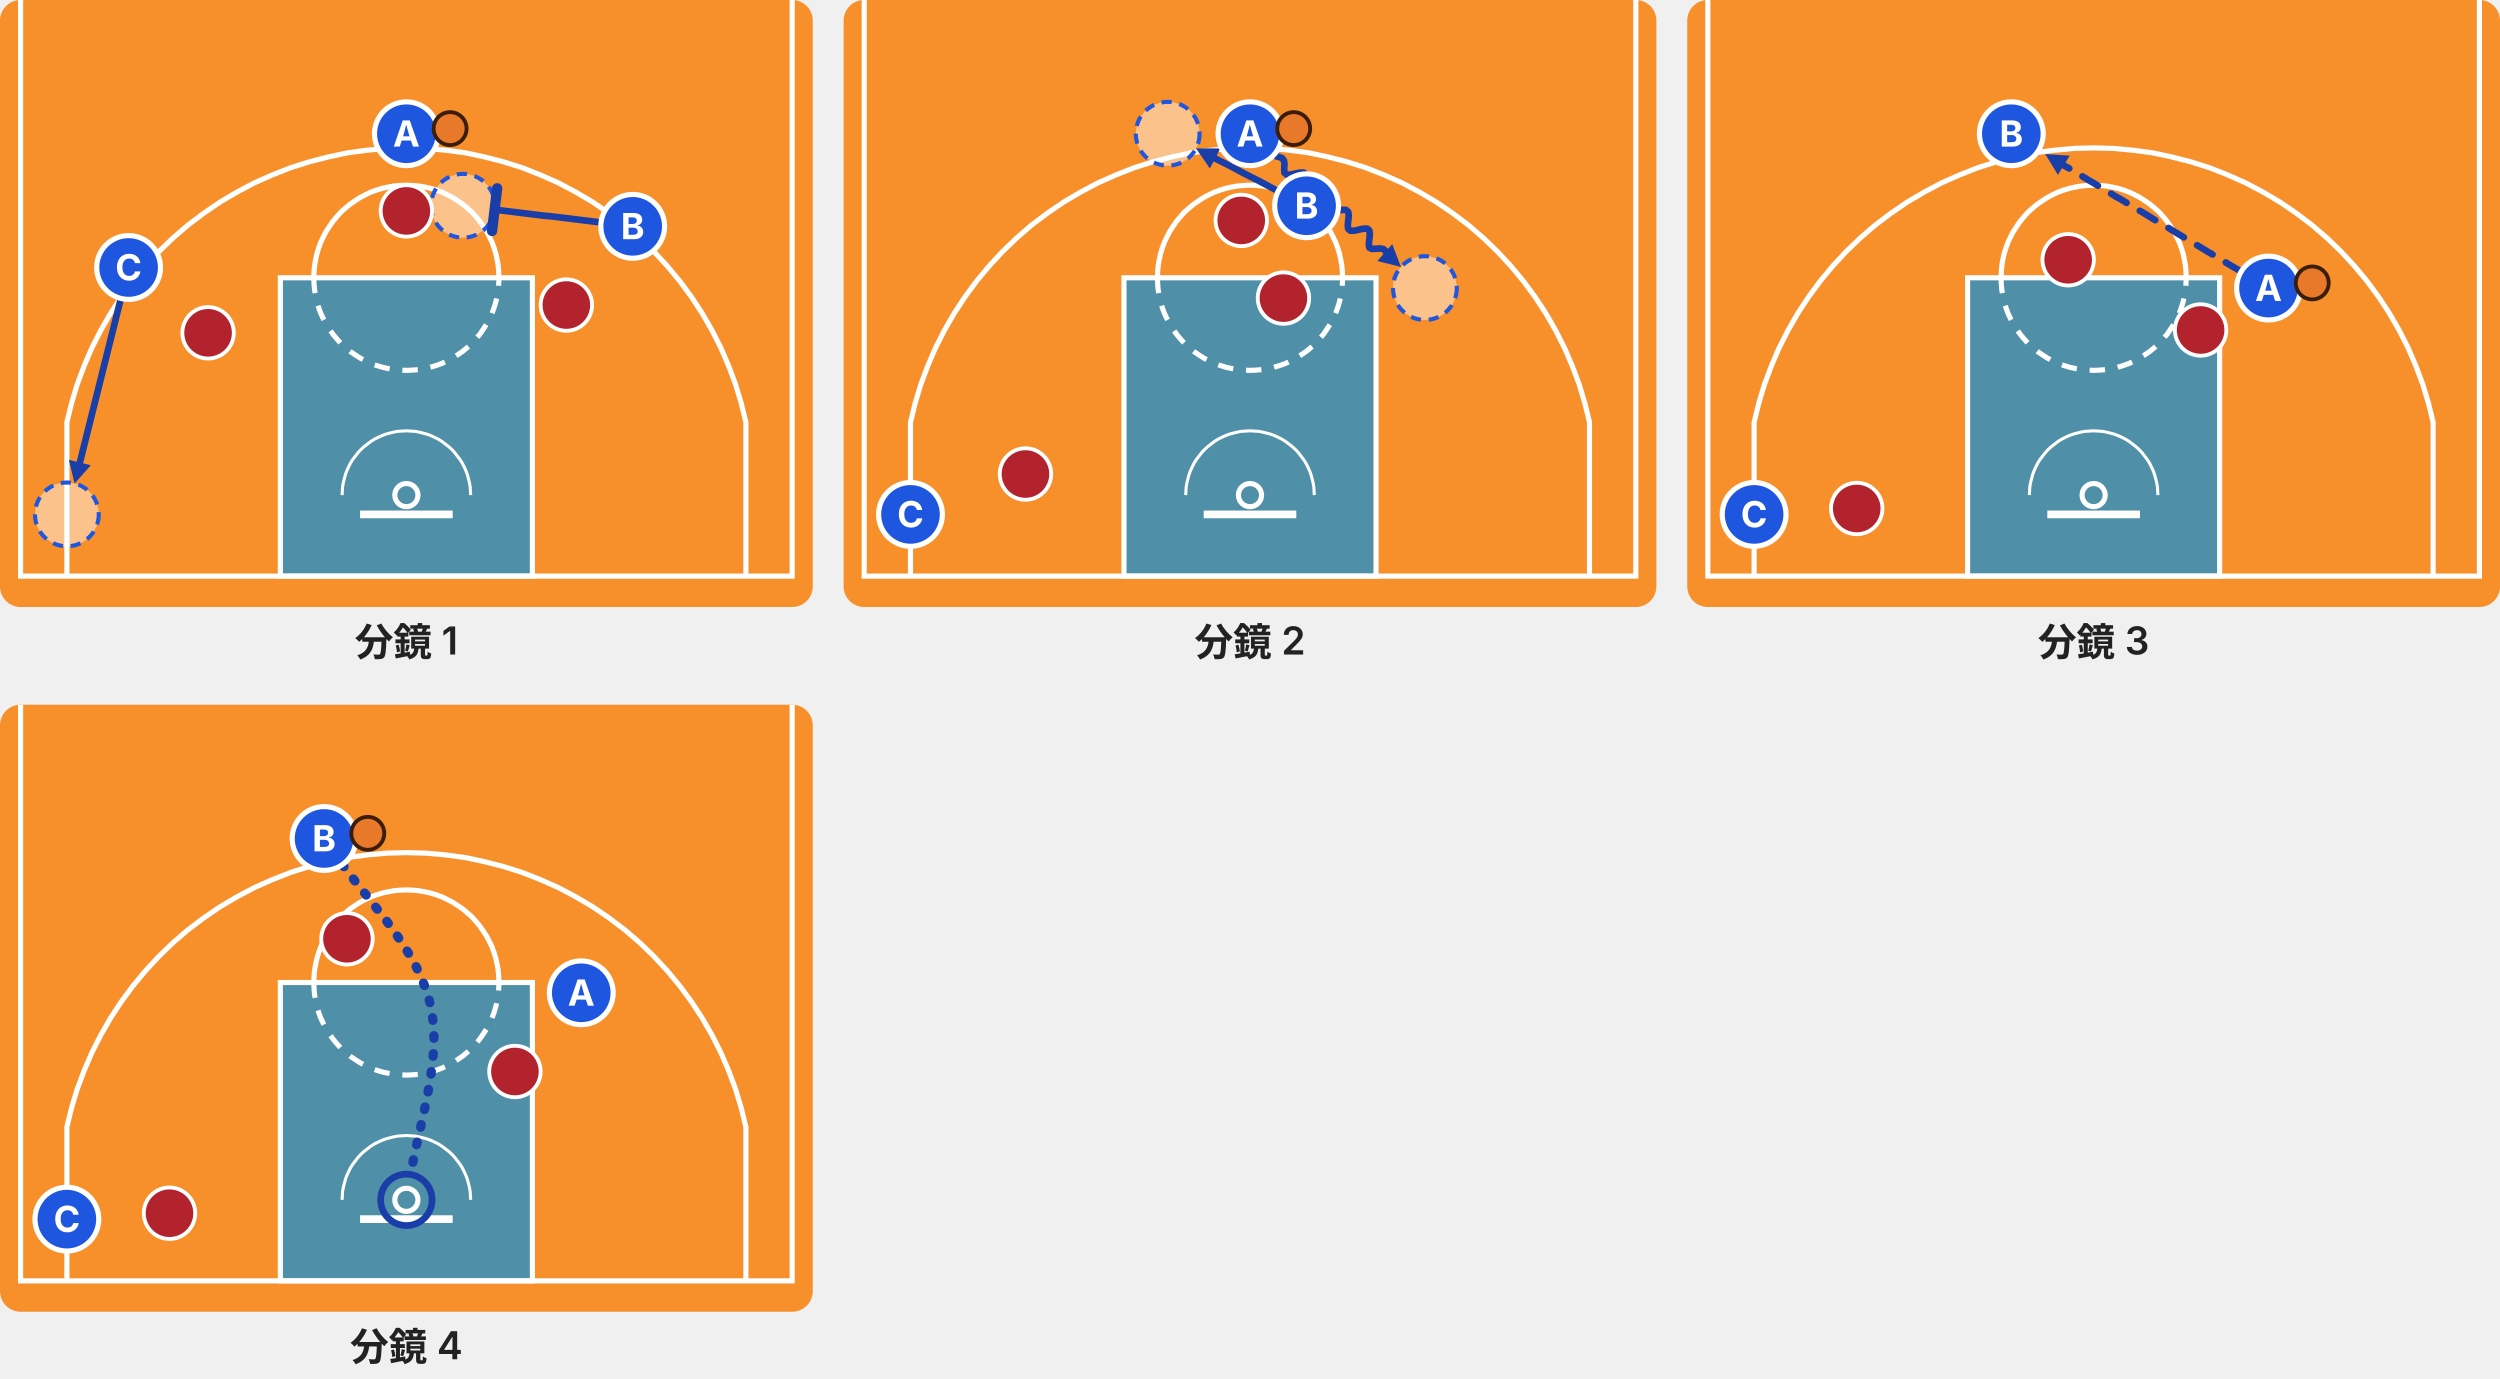
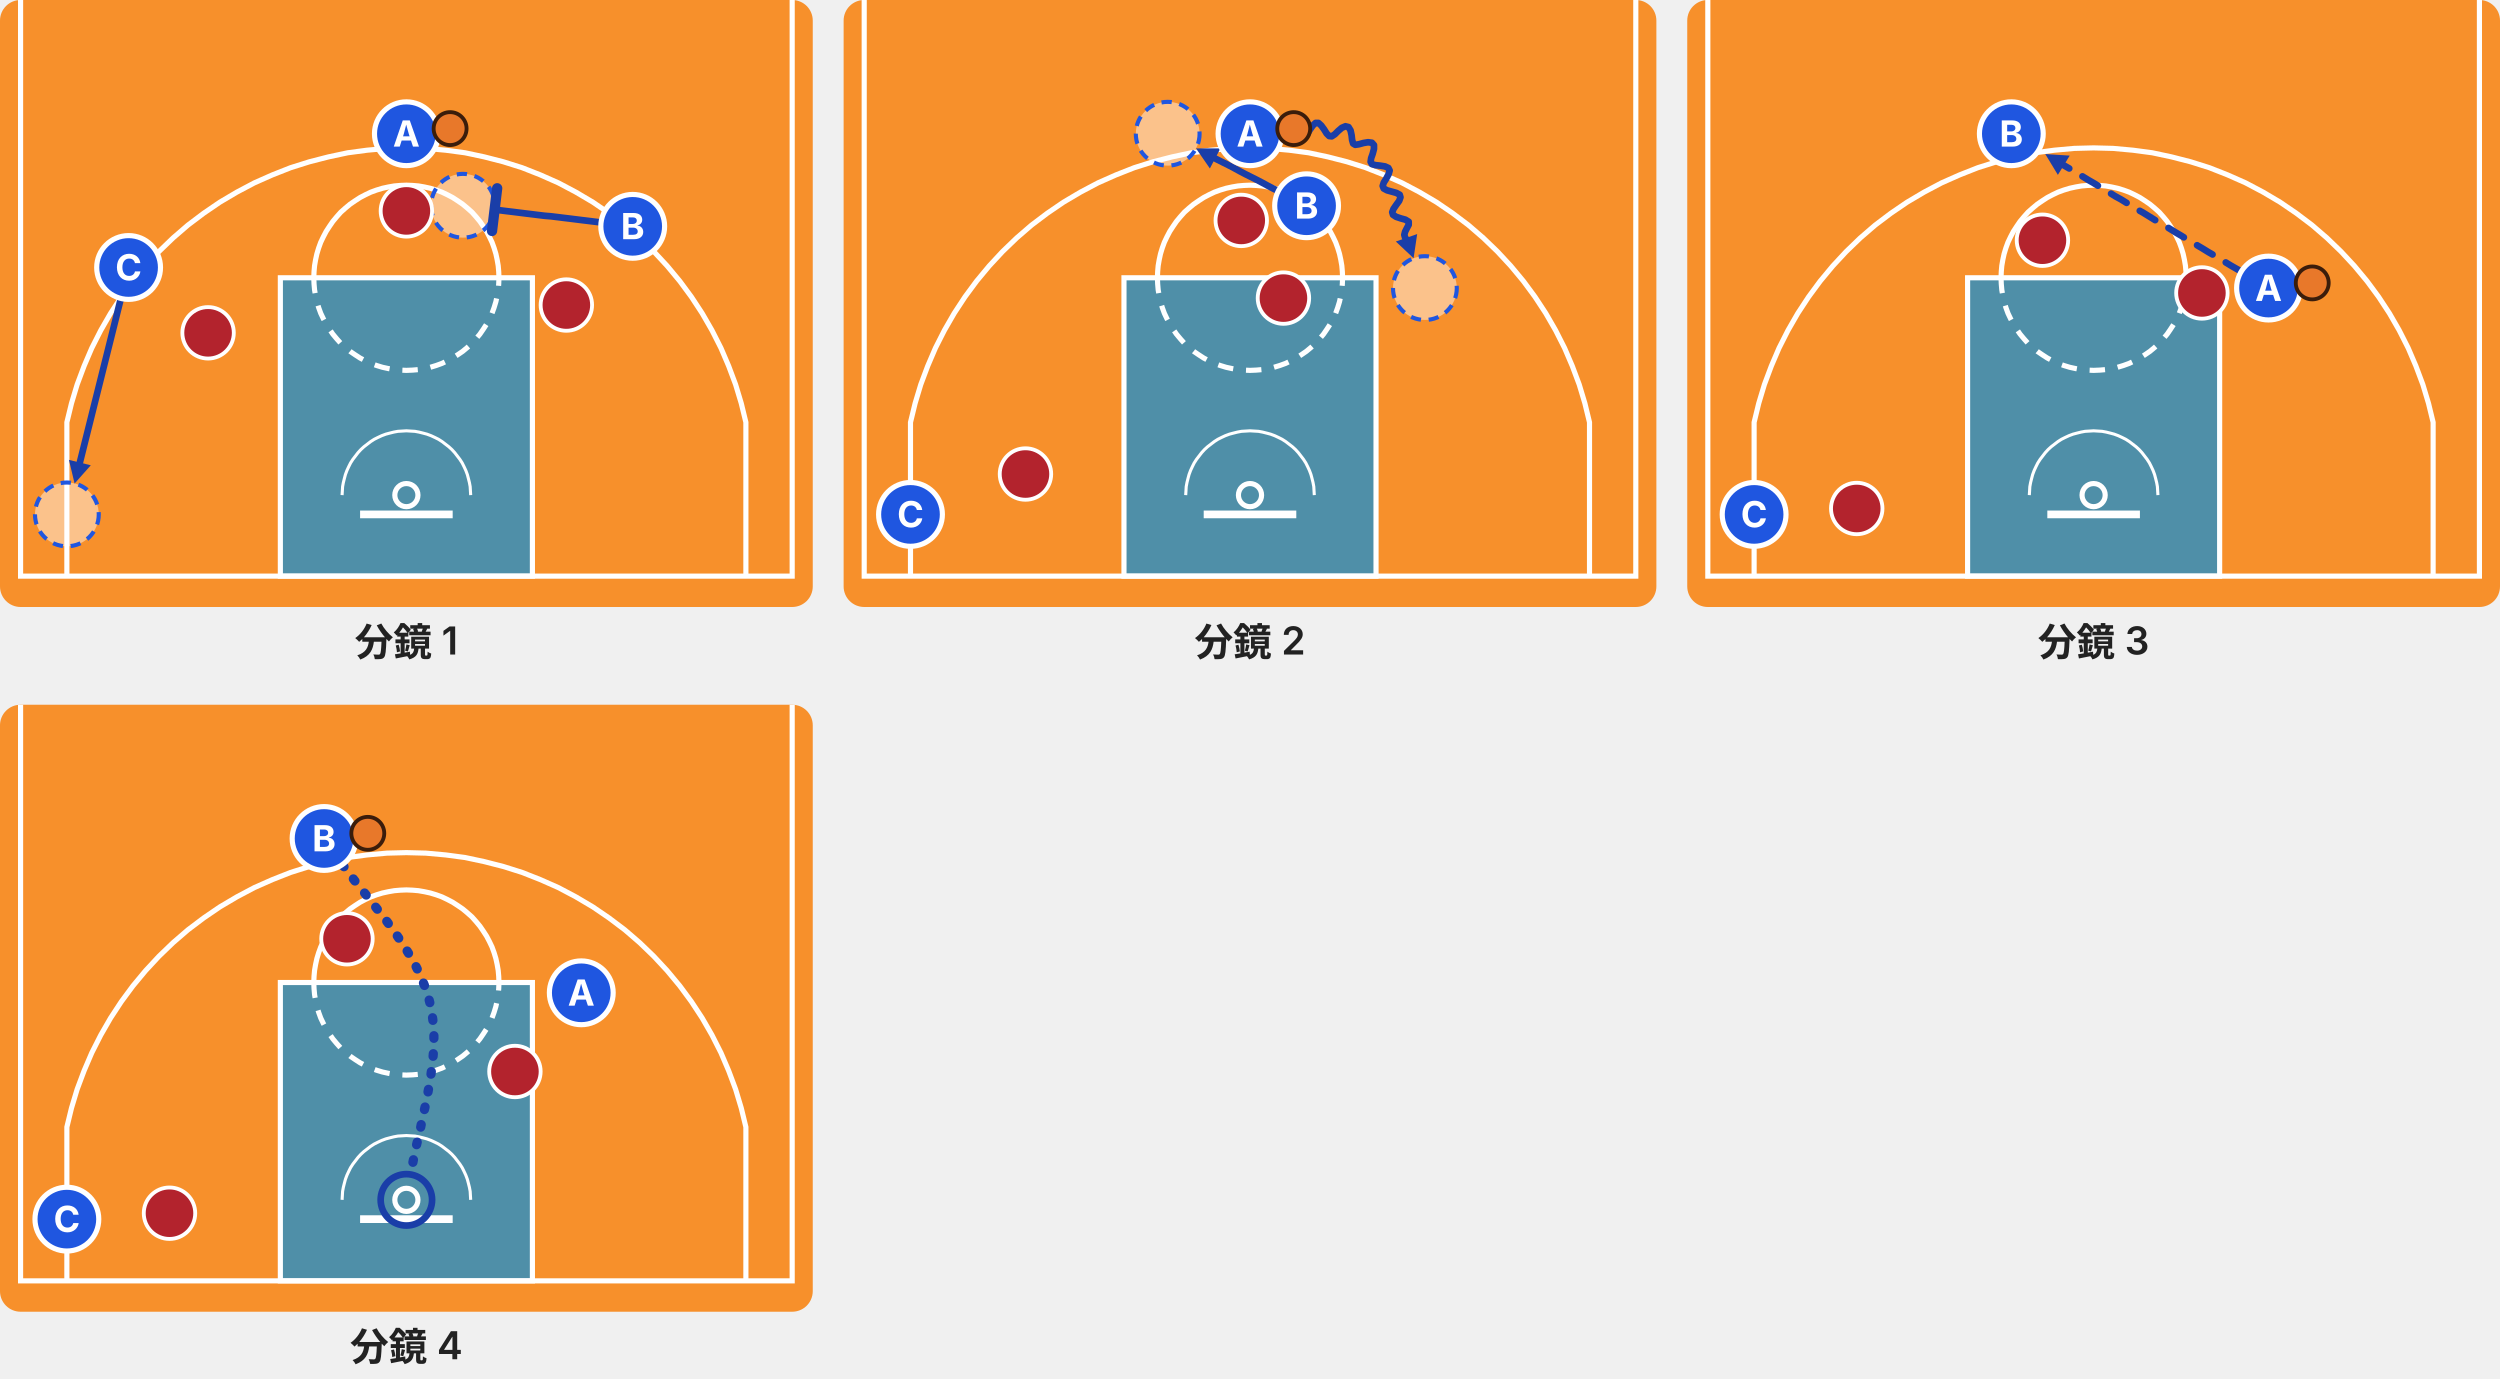
<svg xmlns="http://www.w3.org/2000/svg" viewBox="0 0 972.0 536.0" width="972.0" height="536.0" font-family="-apple-system, 'PingFang TC', 'Noto Sans TC', sans-serif">
  <g transform="translate(0,0)">
    <rect width="316.0" height="236.0" rx="8" fill="#f7902b" />
    <rect x="109.0" y="108.0" width="98.0" height="116.0" fill="#4f8fa8" stroke="#ffffff" stroke-width="2" />
    <polyline points="8.0,0.0 8.0,224.0 308.0,224.0 308.0,0.0" fill="none" stroke="#ffffff" stroke-width="2" />
    <polyline points="194.0,108.0 193.9,105.6 193.7,103.3 193.3,101.0 192.8,98.7 192.1,96.4 191.3,94.2 190.3,92.1 189.2,90.0 187.9,88.0 186.6,86.1 185.1,84.3 183.5,82.5 181.7,80.9 179.9,79.4 178.0,78.1 176.0,76.8 173.9,75.7 171.8,74.7 169.6,73.9 167.3,73.2 165.0,72.7 162.7,72.3 160.4,72.1 158.0,72.0 155.6,72.1 153.3,72.3 151.0,72.7 148.7,73.2 146.4,73.9 144.2,74.7 142.1,75.7 140.0,76.8 138.0,78.1 136.1,79.4 134.3,80.9 132.5,82.5 130.9,84.3 129.4,86.1 128.1,88.0 126.8,90.0 125.7,92.1 124.7,94.2 123.9,96.4 123.2,98.7 122.7,101.0 122.3,103.3 122.1,105.6 122.0,108.0" fill="none" stroke="#ffffff" stroke-width="2" />
    <polyline points="122.0,108.0 122.1,110.4 122.3,112.7 122.7,115.0 123.2,117.3 123.9,119.6 124.7,121.8 125.7,123.9 126.8,126.0 128.1,128.0 129.4,129.9 130.9,131.7 132.5,133.5 134.3,135.1 136.1,136.6 138.0,137.9 140.0,139.2 142.1,140.3 144.2,141.3 146.4,142.1 148.7,142.8 151.0,143.3 153.3,143.7 155.6,143.9 158.0,144.0 160.4,143.9 162.7,143.7 165.0,143.3 167.3,142.8 169.6,142.1 171.8,141.3 173.9,140.3 176.0,139.2 178.0,137.9 179.9,136.6 181.7,135.1 183.5,133.5 185.1,131.7 186.6,129.9 187.9,128.0 189.2,126.0 190.3,123.9 191.3,121.8 192.1,119.6 192.8,117.3 193.3,115.0 193.7,112.7 193.9,110.4 194.0,108.0" fill="none" stroke="#ffffff" stroke-width="2" stroke-dasharray="6 5" />
    <polyline points="290.0,224.0 290.0,164.2 288.2,156.8 286.0,149.5 283.3,142.3 280.3,135.3 276.8,128.4 273.0,121.8 268.8,115.4 264.3,109.3 259.4,103.4 254.2,97.8 248.7,92.5 242.9,87.5 236.8,82.9 230.5,78.6 223.9,74.7 217.1,71.1 210.1,68.0 203.0,65.2 195.7,62.9 188.3,61.0 180.8,59.4 173.3,58.4 165.6,57.7 158.0,57.5 150.4,57.7 142.7,58.4 135.2,59.4 127.7,61.0 120.3,62.9 113.0,65.2 105.9,68.0 98.9,71.1 92.1,74.7 85.5,78.6 79.2,82.9 73.1,87.5 67.3,92.5 61.8,97.8 56.6,103.4 51.7,109.3 47.2,115.4 43.0,121.8 39.2,128.4 35.7,135.3 32.7,142.3 30.0,149.5 27.8,156.8 26.0,164.2 26.0,224.0" fill="none" stroke="#ffffff" stroke-width="2" />
    <polyline points="183.0,192.5 182.9,190.9 182.8,189.2 182.5,187.6 182.1,186.0 181.7,184.5 181.1,182.9 180.4,181.4 179.7,180.0 178.8,178.6 177.8,177.3 176.8,176.0 175.7,174.8 174.5,173.7 173.2,172.7 171.9,171.7 170.5,170.8 169.1,170.1 167.6,169.4 166.0,168.8 164.5,168.4 162.9,168.0 161.3,167.7 159.6,167.6 158.0,167.5 156.4,167.6 154.7,167.7 153.1,168.0 151.5,168.4 150.0,168.8 148.4,169.4 146.9,170.1 145.5,170.8 144.1,171.7 142.8,172.7 141.5,173.7 140.3,174.8 139.2,176.0 138.2,177.3 137.2,178.6 136.3,180.0 135.6,181.4 134.9,182.9 134.3,184.5 133.9,186.0 133.5,187.6 133.2,189.2 133.1,190.9 133.0,192.5" fill="none" stroke="#ffffff" stroke-width="1.2" />
    <line x1="140.0" y1="200.0" x2="176.0" y2="200.0" stroke="#ffffff" stroke-width="3" />
    <circle cx="158.0" cy="192.5" r="4.5" fill="none" stroke="#ffffff" stroke-width="2" />
    <circle cx="180.0" cy="80.0" r="12.4" fill="#ffffff" fill-opacity="0.45" stroke="#1f56e0" stroke-width="1.6" stroke-dasharray="4 3" />
    <circle cx="26.0" cy="200.0" r="12.4" fill="#ffffff" fill-opacity="0.45" stroke="#1f56e0" stroke-width="1.6" stroke-dasharray="4 3" />
    <polyline points="233.7,86.5 231.3,86.2 228.9,85.9 226.4,85.6 224.0,85.3 221.6,85.0 219.1,84.7 216.7,84.4 214.2,84.1 211.8,83.9 209.3,83.6 206.9,83.3 204.4,83.0 202.0,82.7 199.6,82.4 197.1,82.1 194.7,81.8 192.3,81.5" fill="none" stroke="#1a3ea8" stroke-width="2.6" stroke-linecap="round" stroke-linejoin="round" />
    <line x1="191.3" y1="89.8" x2="193.3" y2="73.2" stroke="#1a3ea8" stroke-width="4" stroke-linecap="round" />
    <polyline points="47.0,116.0 46.4,118.4 45.8,120.8 45.2,123.2 44.6,125.6 44.0,128.0 43.4,130.4 42.8,132.8 42.2,135.2 41.6,137.6 41.0,140.0 40.4,142.4 39.8,144.8 39.2,147.2 38.6,149.6 38.0,152.0 37.4,154.4 36.8,156.8 36.2,159.2 35.6,161.6 35.0,164.0 34.4,166.4 33.8,168.8 33.2,171.2 32.6,173.6 32.0,176.0 31.4,178.4 30.8,180.8 30.7,181.4" fill="none" stroke="#1a3ea8" stroke-width="2.6" stroke-linecap="round" stroke-linejoin="round" />
    <polygon points="29.0,188.0 35.3,180.9 26.8,178.8" fill="#1a3ea8" />
    <circle cx="158.0" cy="82.0" r="10.0" fill="#b3232d" stroke="#fff" stroke-width="1.5" />
    <circle cx="220.2" cy="118.6" r="10.0" fill="#b3232d" stroke="#fff" stroke-width="1.5" />
    <circle cx="80.9" cy="129.4" r="10.0" fill="#b3232d" stroke="#fff" stroke-width="1.5" />
    <circle cx="158.0" cy="52.0" r="12.4" fill="#1f56e0" stroke="#fff" stroke-width="2" />
    <text x="158.0" y="57.0" font-size="14" font-weight="700" fill="#fff" text-anchor="middle">A</text>
    <circle cx="246.0" cy="88.0" r="12.4" fill="#1f56e0" stroke="#fff" stroke-width="2" />
    <text x="246.0" y="93.0" font-size="14" font-weight="700" fill="#fff" text-anchor="middle">B</text>
    <circle cx="50.0" cy="104.0" r="12.4" fill="#1f56e0" stroke="#fff" stroke-width="2" />
    <text x="50.0" y="109.0" font-size="14" font-weight="700" fill="#fff" text-anchor="middle">C</text>
    <circle cx="175.0" cy="50.0" r="6.4" fill="#e8782a" stroke="#3b1d0b" stroke-width="1.5" />
    <text x="158.0" y="255.0" font-size="15" font-weight="600" fill="#222" text-anchor="middle">分鏡 1</text>
  </g>
  <g transform="translate(328,0)">
    <rect width="316.0" height="236.0" rx="8" fill="#f7902b" />
    <rect x="109.0" y="108.0" width="98.0" height="116.0" fill="#4f8fa8" stroke="#ffffff" stroke-width="2" />
    <polyline points="8.0,0.0 8.0,224.0 308.0,224.0 308.0,0.0" fill="none" stroke="#ffffff" stroke-width="2" />
    <polyline points="194.0,108.0 193.9,105.6 193.7,103.3 193.3,101.0 192.8,98.7 192.1,96.4 191.3,94.2 190.3,92.1 189.2,90.0 187.9,88.0 186.6,86.1 185.1,84.3 183.5,82.5 181.7,80.9 179.9,79.4 178.0,78.1 176.0,76.8 173.9,75.7 171.8,74.7 169.6,73.9 167.3,73.2 165.0,72.7 162.7,72.3 160.4,72.1 158.0,72.0 155.6,72.1 153.3,72.3 151.0,72.7 148.7,73.2 146.4,73.9 144.2,74.7 142.1,75.7 140.0,76.8 138.0,78.1 136.1,79.4 134.3,80.9 132.5,82.5 130.9,84.3 129.4,86.1 128.1,88.0 126.8,90.0 125.7,92.1 124.7,94.2 123.9,96.4 123.2,98.7 122.7,101.0 122.3,103.3 122.1,105.6 122.0,108.0" fill="none" stroke="#ffffff" stroke-width="2" />
    <polyline points="122.0,108.0 122.1,110.4 122.3,112.7 122.7,115.0 123.2,117.3 123.9,119.6 124.7,121.8 125.7,123.9 126.8,126.0 128.1,128.0 129.4,129.9 130.9,131.7 132.5,133.5 134.3,135.1 136.1,136.6 138.0,137.9 140.0,139.2 142.1,140.3 144.2,141.3 146.4,142.1 148.7,142.8 151.0,143.3 153.3,143.7 155.6,143.9 158.0,144.0 160.4,143.9 162.7,143.7 165.0,143.3 167.3,142.8 169.6,142.1 171.8,141.3 173.9,140.3 176.0,139.2 178.0,137.9 179.9,136.6 181.7,135.1 183.5,133.5 185.1,131.7 186.6,129.9 187.9,128.0 189.2,126.0 190.3,123.9 191.3,121.8 192.1,119.6 192.8,117.3 193.3,115.0 193.7,112.7 193.9,110.4 194.0,108.0" fill="none" stroke="#ffffff" stroke-width="2" stroke-dasharray="6 5" />
    <polyline points="290.0,224.0 290.0,164.2 288.2,156.8 286.0,149.5 283.3,142.3 280.3,135.3 276.8,128.4 273.0,121.8 268.8,115.4 264.3,109.3 259.4,103.4 254.2,97.8 248.7,92.5 242.9,87.5 236.8,82.9 230.5,78.6 223.9,74.7 217.1,71.1 210.1,68.0 203.0,65.2 195.7,62.9 188.3,61.0 180.8,59.4 173.3,58.4 165.6,57.7 158.0,57.5 150.4,57.7 142.7,58.4 135.2,59.4 127.7,61.0 120.3,62.9 113.0,65.2 105.9,68.0 98.9,71.1 92.1,74.7 85.5,78.6 79.2,82.9 73.1,87.5 67.3,92.5 61.8,97.8 56.6,103.4 51.7,109.3 47.2,115.4 43.0,121.8 39.2,128.4 35.7,135.3 32.7,142.3 30.0,149.5 27.8,156.8 26.0,164.2 26.0,224.0" fill="none" stroke="#ffffff" stroke-width="2" />
    <polyline points="183.0,192.5 182.9,190.9 182.8,189.2 182.5,187.6 182.1,186.0 181.7,184.5 181.1,182.9 180.4,181.4 179.7,180.0 178.8,178.6 177.8,177.3 176.8,176.0 175.7,174.8 174.5,173.7 173.2,172.7 171.9,171.7 170.5,170.8 169.1,170.1 167.6,169.4 166.0,168.8 164.5,168.4 162.9,168.0 161.3,167.7 159.6,167.6 158.0,167.5 156.4,167.6 154.7,167.7 153.1,168.0 151.5,168.4 150.0,168.8 148.4,169.4 146.9,170.1 145.5,170.8 144.1,171.7 142.8,172.7 141.5,173.7 140.3,174.8 139.2,176.0 138.2,177.3 137.2,178.6 136.3,180.0 135.6,181.4 134.9,182.9 134.3,184.5 133.9,186.0 133.5,187.6 133.2,189.2 133.1,190.9 133.0,192.5" fill="none" stroke="#ffffff" stroke-width="1.2" />
    <line x1="140.0" y1="200.0" x2="176.0" y2="200.0" stroke="#ffffff" stroke-width="3" />
    <circle cx="158.0" cy="192.5" r="4.5" fill="none" stroke="#ffffff" stroke-width="2" />
    <circle cx="226.0" cy="112.0" r="12.4" fill="#ffffff" fill-opacity="0.45" stroke="#1f56e0" stroke-width="1.6" stroke-dasharray="4 3" />
    <circle cx="126.0" cy="52.0" r="12.4" fill="#ffffff" fill-opacity="0.45" stroke="#1f56e0" stroke-width="1.6" stroke-dasharray="4 3" />
-     <polyline points="167.3,60.2 168.3,60.8 169.5,61.1 170.5,61.5 171.2,62.4 171.4,63.8 171.3,65.7 171.4,67.2 172.3,67.9 173.7,67.9 175.5,67.5 177.4,67.1 178.8,67.1 179.7,67.8 179.9,69.2 179.7,71.1 179.5,73.0 179.7,74.4 180.5,75.2 182.0,75.2 183.8,74.8 185.6,74.3 187.1,74.4 187.9,75.1 188.1,76.5 187.9,78.4 187.7,80.3 187.9,81.7 188.8,82.4 190.2,82.5 192.0,82.0 193.9,81.6 195.3,81.6 196.2,82.4 196.4,83.8 196.2,85.7 196.0,87.6 196.2,89.0 197.0,89.7 198.5,89.7 200.3,89.3 202.1,88.9 203.6,88.9 204.4,89.6 204.6,91.1 204.4,93.0 204.2,94.8 204.4,96.3 205.4,96.8 207.0,96.7 208.5,96.6 209.8,96.8 210.6,97.5 211.2,98.6 211.6,99.3" fill="none" stroke="#1a3ea8" stroke-width="2.6" stroke-linecap="round" stroke-linejoin="round" />
-     <polygon points="216.7,103.8 213.3,94.9 207.5,101.5" fill="#1a3ea8" />
+     <polyline points="170.4,51.4 171.4,51.1 172.5,50.4 173.5,49.9 174.7,50.0 175.8,50.8 177.1,52.2 178.3,53.1 179.3,53.0 180.3,52.0 181.3,50.4 182.4,48.8 183.5,47.8 184.6,47.8 185.7,48.8 186.8,50.3 187.8,51.9 188.8,52.9 189.8,53.0 191.0,52.2 192.3,50.9 193.7,49.7 195.1,49.1 196.3,49.4 197.1,50.7 197.5,52.6 197.7,54.4 198.1,55.8 198.9,56.3 200.3,56.1 202.1,55.6 203.9,55.3 205.4,55.5 206.2,56.4 206.2,57.9 205.7,59.8 205.1,61.5 204.9,62.9 205.4,63.8 206.7,64.2 208.6,64.4 210.5,64.7 211.8,65.3 212.3,66.3 211.9,67.7 211.0,69.4 210.0,71.0 209.6,72.3 210.0,73.3 211.3,74.0 213.1,74.5 214.9,75.0 216.2,75.7 216.5,76.7 216.0,78.1 214.9,79.6 213.8,81.2 213.3,82.5 213.6,83.5 214.8,84.3 216.6,84.9 218.4,85.4 219.7,86.2 219.7,87.4 219.0,88.7 218.3,90.1 218.0,91.3 218.3,92.4 219.0,93.3 219.5,93.9" fill="none" stroke="#1a3ea8" stroke-width="2.6" stroke-linecap="round" stroke-linejoin="round" />
+     <polygon points="221.6,100.4 223.0,91.0 214.7,93.9" fill="#1a3ea8" />
    <polyline points="169.0,74.3 167.0,73.3 164.9,72.2 162.7,71.0 160.6,69.9 158.4,68.8 156.2,67.7 154.1,66.6 151.9,65.4 149.8,64.3 147.6,63.2 145.4,62.1 143.3,61.0 143.0,60.8" fill="none" stroke="#1a3ea8" stroke-width="2.6" stroke-linecap="round" stroke-linejoin="round" />
    <polygon points="137.0,57.7 142.4,65.5 146.5,57.7" fill="#1a3ea8" />
    <circle cx="154.6" cy="85.7" r="10.0" fill="#b3232d" stroke="#fff" stroke-width="1.5" />
    <circle cx="171.0" cy="115.9" r="10.0" fill="#b3232d" stroke="#fff" stroke-width="1.5" />
    <circle cx="70.7" cy="184.3" r="10.0" fill="#b3232d" stroke="#fff" stroke-width="1.5" />
    <circle cx="158.0" cy="52.0" r="12.4" fill="#1f56e0" stroke="#fff" stroke-width="2" />
    <text x="158.0" y="57.0" font-size="14" font-weight="700" fill="#fff" text-anchor="middle">A</text>
    <circle cx="180.0" cy="80.0" r="12.4" fill="#1f56e0" stroke="#fff" stroke-width="2" />
    <text x="180.0" y="85.0" font-size="14" font-weight="700" fill="#fff" text-anchor="middle">B</text>
    <circle cx="26.0" cy="200.0" r="12.4" fill="#1f56e0" stroke="#fff" stroke-width="2" />
    <text x="26.0" y="205.0" font-size="14" font-weight="700" fill="#fff" text-anchor="middle">C</text>
    <circle cx="175.0" cy="50.0" r="6.4" fill="#e8782a" stroke="#3b1d0b" stroke-width="1.5" />
    <text x="158.0" y="255.0" font-size="15" font-weight="600" fill="#222" text-anchor="middle">分鏡 2</text>
  </g>
  <g transform="translate(656,0)">
    <rect width="316.0" height="236.0" rx="8" fill="#f7902b" />
    <rect x="109.0" y="108.0" width="98.0" height="116.0" fill="#4f8fa8" stroke="#ffffff" stroke-width="2" />
    <polyline points="8.0,0.0 8.0,224.0 308.0,224.0 308.0,0.0" fill="none" stroke="#ffffff" stroke-width="2" />
    <polyline points="194.0,108.0 193.9,105.6 193.7,103.3 193.3,101.0 192.8,98.7 192.1,96.4 191.3,94.2 190.3,92.1 189.2,90.0 187.9,88.0 186.6,86.1 185.1,84.3 183.5,82.5 181.7,80.9 179.9,79.4 178.0,78.1 176.0,76.8 173.9,75.7 171.8,74.7 169.6,73.9 167.3,73.2 165.0,72.7 162.7,72.3 160.4,72.1 158.0,72.0 155.6,72.1 153.3,72.3 151.0,72.7 148.7,73.2 146.4,73.9 144.2,74.7 142.1,75.7 140.0,76.8 138.0,78.1 136.1,79.4 134.3,80.9 132.5,82.5 130.9,84.3 129.4,86.1 128.1,88.0 126.8,90.0 125.7,92.1 124.7,94.2 123.9,96.4 123.2,98.7 122.7,101.0 122.3,103.3 122.1,105.6 122.0,108.0" fill="none" stroke="#ffffff" stroke-width="2" />
    <polyline points="122.0,108.0 122.1,110.4 122.3,112.7 122.7,115.0 123.2,117.3 123.9,119.6 124.7,121.8 125.7,123.9 126.8,126.0 128.1,128.0 129.4,129.9 130.9,131.7 132.5,133.5 134.3,135.1 136.1,136.6 138.0,137.9 140.0,139.2 142.1,140.3 144.2,141.3 146.4,142.1 148.7,142.8 151.0,143.3 153.3,143.7 155.6,143.9 158.0,144.0 160.4,143.9 162.7,143.7 165.0,143.3 167.3,142.8 169.6,142.1 171.8,141.3 173.9,140.3 176.0,139.2 178.0,137.9 179.9,136.6 181.7,135.1 183.5,133.5 185.1,131.7 186.6,129.9 187.9,128.0 189.2,126.0 190.3,123.9 191.3,121.8 192.1,119.6 192.8,117.3 193.3,115.0 193.7,112.7 193.9,110.4 194.0,108.0" fill="none" stroke="#ffffff" stroke-width="2" stroke-dasharray="6 5" />
    <polyline points="290.0,224.0 290.0,164.2 288.2,156.8 286.0,149.5 283.3,142.3 280.3,135.3 276.8,128.4 273.0,121.8 268.8,115.4 264.3,109.3 259.4,103.4 254.2,97.8 248.7,92.5 242.9,87.5 236.8,82.9 230.5,78.6 223.9,74.7 217.1,71.1 210.1,68.0 203.0,65.2 195.7,62.9 188.3,61.0 180.8,59.4 173.3,58.4 165.6,57.7 158.0,57.5 150.4,57.7 142.7,58.4 135.2,59.4 127.7,61.0 120.3,62.9 113.0,65.2 105.9,68.0 98.9,71.1 92.1,74.7 85.5,78.6 79.2,82.9 73.1,87.5 67.3,92.5 61.8,97.8 56.6,103.4 51.7,109.3 47.2,115.4 43.0,121.8 39.2,128.4 35.7,135.3 32.7,142.3 30.0,149.5 27.8,156.8 26.0,164.2 26.0,224.0" fill="none" stroke="#ffffff" stroke-width="2" />
    <polyline points="183.0,192.5 182.9,190.9 182.8,189.2 182.5,187.6 182.1,186.0 181.7,184.5 181.1,182.9 180.4,181.4 179.7,180.0 178.8,178.6 177.8,177.3 176.8,176.0 175.7,174.8 174.5,173.7 173.2,172.7 171.9,171.7 170.5,170.8 169.1,170.1 167.6,169.4 166.0,168.8 164.5,168.4 162.9,168.0 161.3,167.7 159.6,167.6 158.0,167.5 156.4,167.6 154.7,167.7 153.1,168.0 151.5,168.4 150.0,168.8 148.4,169.4 146.9,170.1 145.5,170.8 144.1,171.7 142.8,172.7 141.5,173.7 140.3,174.8 139.2,176.0 138.2,177.3 137.2,178.6 136.3,180.0 135.6,181.4 134.9,182.9 134.3,184.5 133.9,186.0 133.5,187.6 133.2,189.2 133.1,190.9 133.0,192.5" fill="none" stroke="#ffffff" stroke-width="1.2" />
    <line x1="140.0" y1="200.0" x2="176.0" y2="200.0" stroke="#ffffff" stroke-width="3" />
    <circle cx="158.0" cy="192.5" r="4.5" fill="none" stroke="#ffffff" stroke-width="2" />
    <polyline points="215.4,105.6 215.4,105.6 213.2,104.3 211.1,103.1 209.0,101.8 206.9,100.5 204.7,99.2 202.6,98.0 200.5,96.7 198.3,95.4 196.2,94.1 194.1,92.9 192.0,91.6 189.8,90.3 187.7,89.0 185.6,87.7 183.4,86.5 181.3,85.2 179.2,83.9 177.1,82.6 174.9,81.4 172.8,80.1 170.7,78.8 168.6,77.5 166.4,76.3 164.3,75.0 162.2,73.7 160.0,72.4 157.9,71.1 155.8,69.9 153.7,68.6 151.5,67.3 149.4,66.0 147.3,64.8 145.1,63.5 145.0,63.4" fill="none" stroke="#1a3ea8" stroke-width="2.6" stroke-linecap="round" stroke-linejoin="round" stroke-dasharray="7 6" />
    <polygon points="139.2,59.9 144.1,68.0 148.7,60.5" fill="#1a3ea8" />
-     <circle cx="148.1" cy="101.0" r="10.0" fill="#b3232d" stroke="#fff" stroke-width="1.5" />
-     <circle cx="199.6" cy="128.3" r="10.0" fill="#b3232d" stroke="#fff" stroke-width="1.5" />
+     <circle cx="138.1" cy="93.4" r="10.0" fill="#b3232d" stroke="#fff" stroke-width="1.5" />
+     <circle cx="200.1" cy="113.9" r="10.0" fill="#b3232d" stroke="#fff" stroke-width="1.5" />
    <circle cx="65.9" cy="197.7" r="10.0" fill="#b3232d" stroke="#fff" stroke-width="1.5" />
    <circle cx="226.0" cy="112.0" r="12.4" fill="#1f56e0" stroke="#fff" stroke-width="2" />
    <text x="226.0" y="117.0" font-size="14" font-weight="700" fill="#fff" text-anchor="middle">A</text>
    <circle cx="126.0" cy="52.0" r="12.4" fill="#1f56e0" stroke="#fff" stroke-width="2" />
    <text x="126.0" y="57.0" font-size="14" font-weight="700" fill="#fff" text-anchor="middle">B</text>
    <circle cx="26.0" cy="200.0" r="12.4" fill="#1f56e0" stroke="#fff" stroke-width="2" />
    <text x="26.0" y="205.0" font-size="14" font-weight="700" fill="#fff" text-anchor="middle">C</text>
    <circle cx="243.0" cy="110.0" r="6.4" fill="#e8782a" stroke="#3b1d0b" stroke-width="1.5" />
    <text x="158.0" y="255.0" font-size="15" font-weight="600" fill="#222" text-anchor="middle">分鏡 3</text>
  </g>
  <g transform="translate(0,274)">
    <rect width="316.0" height="236.0" rx="8" fill="#f7902b" />
    <rect x="109.0" y="108.0" width="98.0" height="116.0" fill="#4f8fa8" stroke="#ffffff" stroke-width="2" />
    <polyline points="8.0,0.0 8.0,224.0 308.0,224.0 308.0,0.0" fill="none" stroke="#ffffff" stroke-width="2" />
    <polyline points="194.0,108.0 193.9,105.6 193.7,103.3 193.3,101.0 192.8,98.7 192.1,96.4 191.3,94.2 190.3,92.1 189.2,90.0 187.9,88.0 186.6,86.1 185.1,84.3 183.5,82.5 181.7,80.9 179.9,79.4 178.0,78.1 176.0,76.8 173.9,75.7 171.8,74.7 169.6,73.9 167.3,73.2 165.0,72.7 162.7,72.3 160.4,72.1 158.0,72.0 155.6,72.1 153.3,72.3 151.0,72.7 148.7,73.2 146.4,73.9 144.2,74.7 142.1,75.7 140.0,76.8 138.0,78.1 136.1,79.4 134.3,80.9 132.5,82.5 130.9,84.3 129.4,86.1 128.1,88.0 126.8,90.0 125.7,92.1 124.7,94.2 123.9,96.4 123.2,98.7 122.7,101.0 122.3,103.3 122.1,105.6 122.0,108.0" fill="none" stroke="#ffffff" stroke-width="2" />
    <polyline points="122.0,108.0 122.1,110.4 122.3,112.7 122.7,115.0 123.2,117.3 123.9,119.6 124.7,121.8 125.7,123.9 126.8,126.0 128.1,128.0 129.4,129.9 130.9,131.7 132.5,133.5 134.3,135.1 136.1,136.6 138.0,137.9 140.0,139.2 142.1,140.3 144.2,141.3 146.4,142.1 148.7,142.8 151.0,143.3 153.3,143.7 155.6,143.9 158.0,144.0 160.4,143.9 162.7,143.7 165.0,143.3 167.3,142.8 169.6,142.1 171.8,141.3 173.9,140.3 176.0,139.2 178.0,137.9 179.9,136.6 181.7,135.1 183.5,133.5 185.1,131.7 186.6,129.9 187.9,128.0 189.2,126.0 190.3,123.9 191.3,121.8 192.1,119.6 192.8,117.3 193.3,115.0 193.7,112.7 193.9,110.4 194.0,108.0" fill="none" stroke="#ffffff" stroke-width="2" stroke-dasharray="6 5" />
    <polyline points="290.0,224.0 290.0,164.2 288.2,156.8 286.0,149.5 283.3,142.3 280.3,135.3 276.8,128.4 273.0,121.8 268.8,115.4 264.3,109.3 259.4,103.4 254.2,97.8 248.7,92.5 242.9,87.5 236.8,82.9 230.5,78.6 223.9,74.7 217.1,71.1 210.1,68.0 203.0,65.2 195.7,62.9 188.3,61.0 180.8,59.4 173.3,58.4 165.6,57.7 158.0,57.5 150.4,57.7 142.7,58.4 135.2,59.4 127.7,61.0 120.3,62.9 113.0,65.2 105.9,68.0 98.9,71.1 92.1,74.7 85.5,78.6 79.2,82.9 73.1,87.5 67.3,92.5 61.8,97.8 56.6,103.4 51.7,109.3 47.2,115.4 43.0,121.8 39.2,128.4 35.7,135.3 32.7,142.3 30.0,149.5 27.8,156.8 26.0,164.2 26.0,224.0" fill="none" stroke="#ffffff" stroke-width="2" />
    <polyline points="183.0,192.5 182.9,190.9 182.8,189.2 182.5,187.6 182.1,186.0 181.7,184.5 181.1,182.9 180.4,181.4 179.7,180.0 178.8,178.6 177.8,177.3 176.8,176.0 175.7,174.8 174.5,173.7 173.2,172.7 171.9,171.7 170.5,170.8 169.1,170.1 167.6,169.4 166.0,168.8 164.5,168.4 162.9,168.0 161.3,167.7 159.6,167.6 158.0,167.5 156.4,167.6 154.7,167.7 153.1,168.0 151.5,168.4 150.0,168.8 148.4,169.4 146.9,170.1 145.5,170.8 144.1,171.7 142.8,172.7 141.5,173.7 140.3,174.8 139.2,176.0 138.2,177.3 137.2,178.6 136.3,180.0 135.6,181.4 134.9,182.9 134.3,184.5 133.9,186.0 133.5,187.6 133.2,189.2 133.1,190.9 133.0,192.5" fill="none" stroke="#ffffff" stroke-width="1.2" />
    <line x1="140.0" y1="200.0" x2="176.0" y2="200.0" stroke="#ffffff" stroke-width="3" />
    <circle cx="158.0" cy="192.5" r="4.5" fill="none" stroke="#ffffff" stroke-width="2" />
    <polyline points="133.1,62.2 133.2,62.3 134.8,64.3 136.3,66.3 137.9,68.4 139.5,70.4 141.1,72.4 142.7,74.4 144.3,76.4 145.9,78.5 147.5,80.5 149.0,82.5 150.6,84.5 152.1,86.6 153.6,88.6 155.0,90.7 156.4,92.8 157.7,94.8 159.0,96.9 160.2,99.0 161.4,101.1 162.5,103.3 163.5,105.4 164.4,107.6 165.3,109.8 166.1,112.0 166.7,114.2 167.3,116.5 167.8,118.8 168.1,121.1 168.4,123.4 168.6,125.7 168.7,128.1 168.7,130.5 168.6,132.9 168.5,135.3 168.3,137.7 168.0,140.2 167.7,142.6 167.4,145.1 167.0,147.6 166.5,150.0 166.1,152.5 165.6,155.0 165.0,157.5 164.5,160.0 163.9,162.5 163.4,165.1 162.8,167.6 162.2,170.1 161.6,172.6 161.1,175.1 160.6,177.6 160.1,180.1 159.6,182.6 159.6,182.6" fill="none" stroke="#1a3ea8" stroke-width="3.6" stroke-linecap="round" stroke-linejoin="round" stroke-dasharray="1 6" />
    <circle cx="158.0" cy="192.5" r="10.0" fill="none" stroke="#1a3ea8" stroke-width="2.6" />
    <circle cx="134.9" cy="91.0" r="10.0" fill="#b3232d" stroke="#fff" stroke-width="1.5" />
    <circle cx="200.2" cy="142.6" r="10.0" fill="#b3232d" stroke="#fff" stroke-width="1.5" />
    <circle cx="65.9" cy="197.7" r="10.0" fill="#b3232d" stroke="#fff" stroke-width="1.5" />
    <circle cx="226.0" cy="112.0" r="12.4" fill="#1f56e0" stroke="#fff" stroke-width="2" />
    <text x="226.0" y="117.0" font-size="14" font-weight="700" fill="#fff" text-anchor="middle">A</text>
    <circle cx="126.0" cy="52.0" r="12.4" fill="#1f56e0" stroke="#fff" stroke-width="2" />
    <text x="126.0" y="57.0" font-size="14" font-weight="700" fill="#fff" text-anchor="middle">B</text>
    <circle cx="26.0" cy="200.0" r="12.4" fill="#1f56e0" stroke="#fff" stroke-width="2" />
    <text x="26.0" y="205.0" font-size="14" font-weight="700" fill="#fff" text-anchor="middle">C</text>
    <circle cx="143.0" cy="50.0" r="6.4" fill="#e8782a" stroke="#3b1d0b" stroke-width="1.5" />
    <text x="158.0" y="255.0" font-size="15" font-weight="600" fill="#222" text-anchor="middle">分鏡 4</text>
  </g>
</svg>
